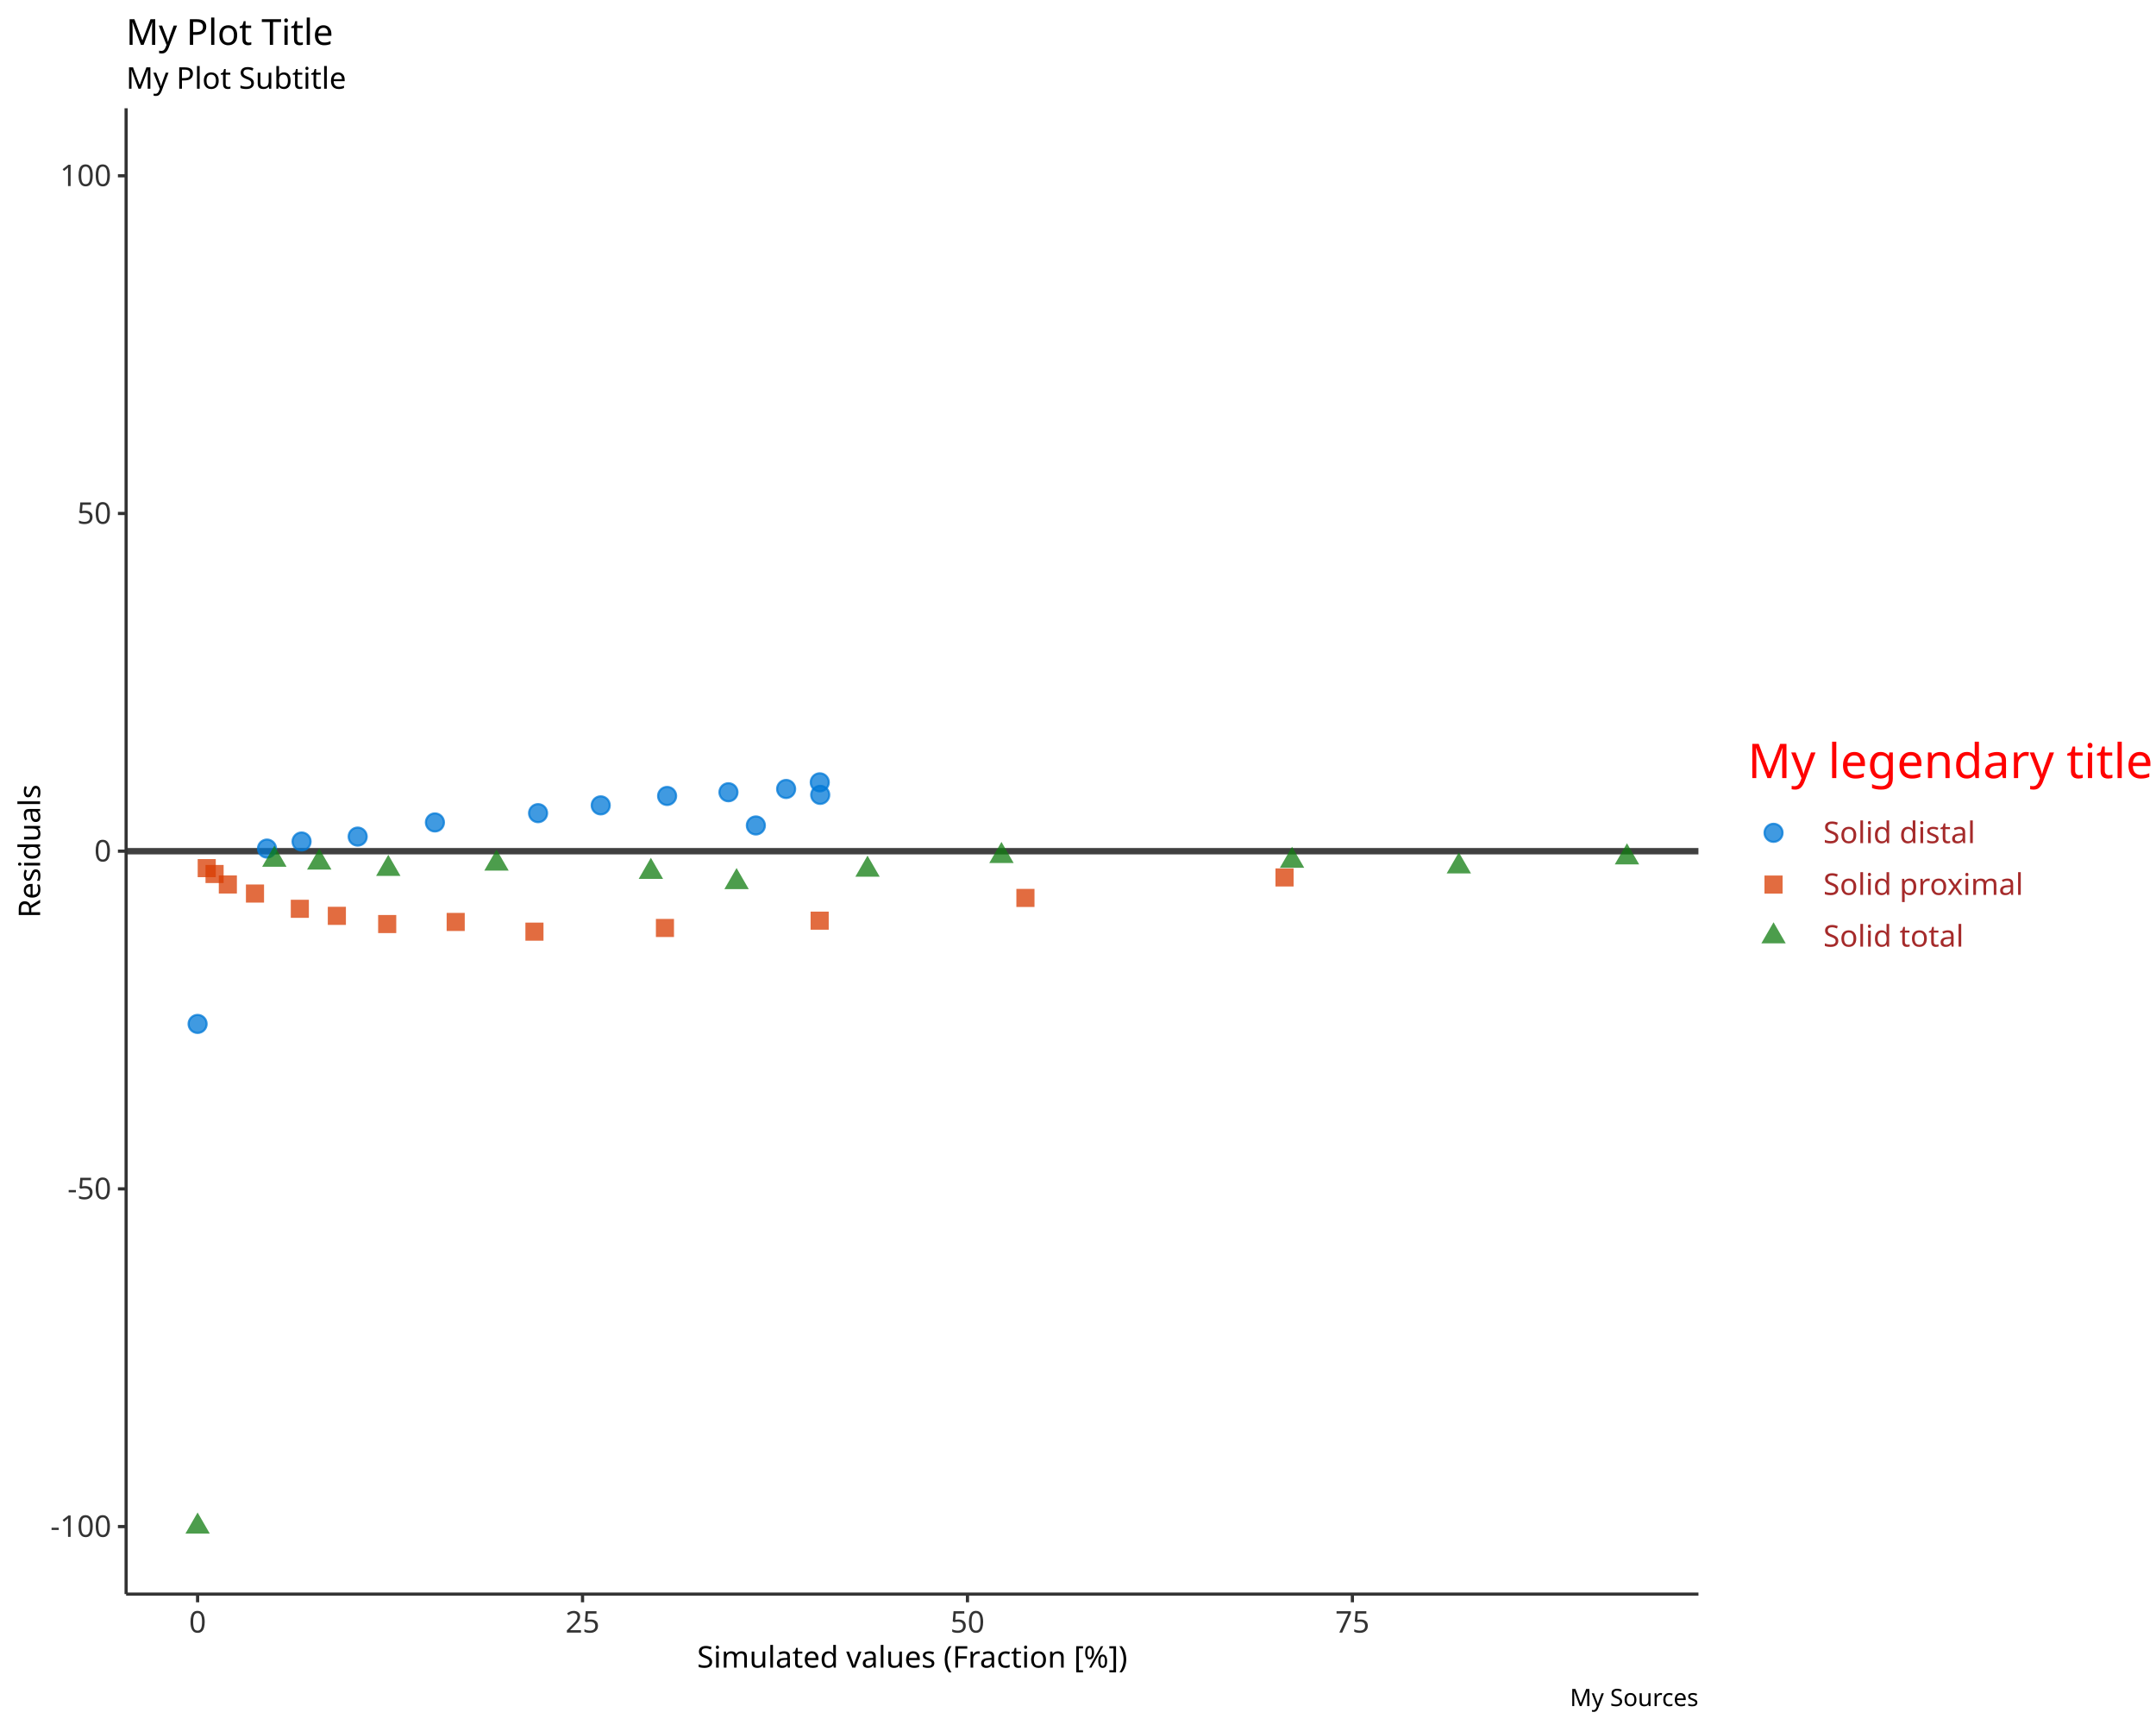
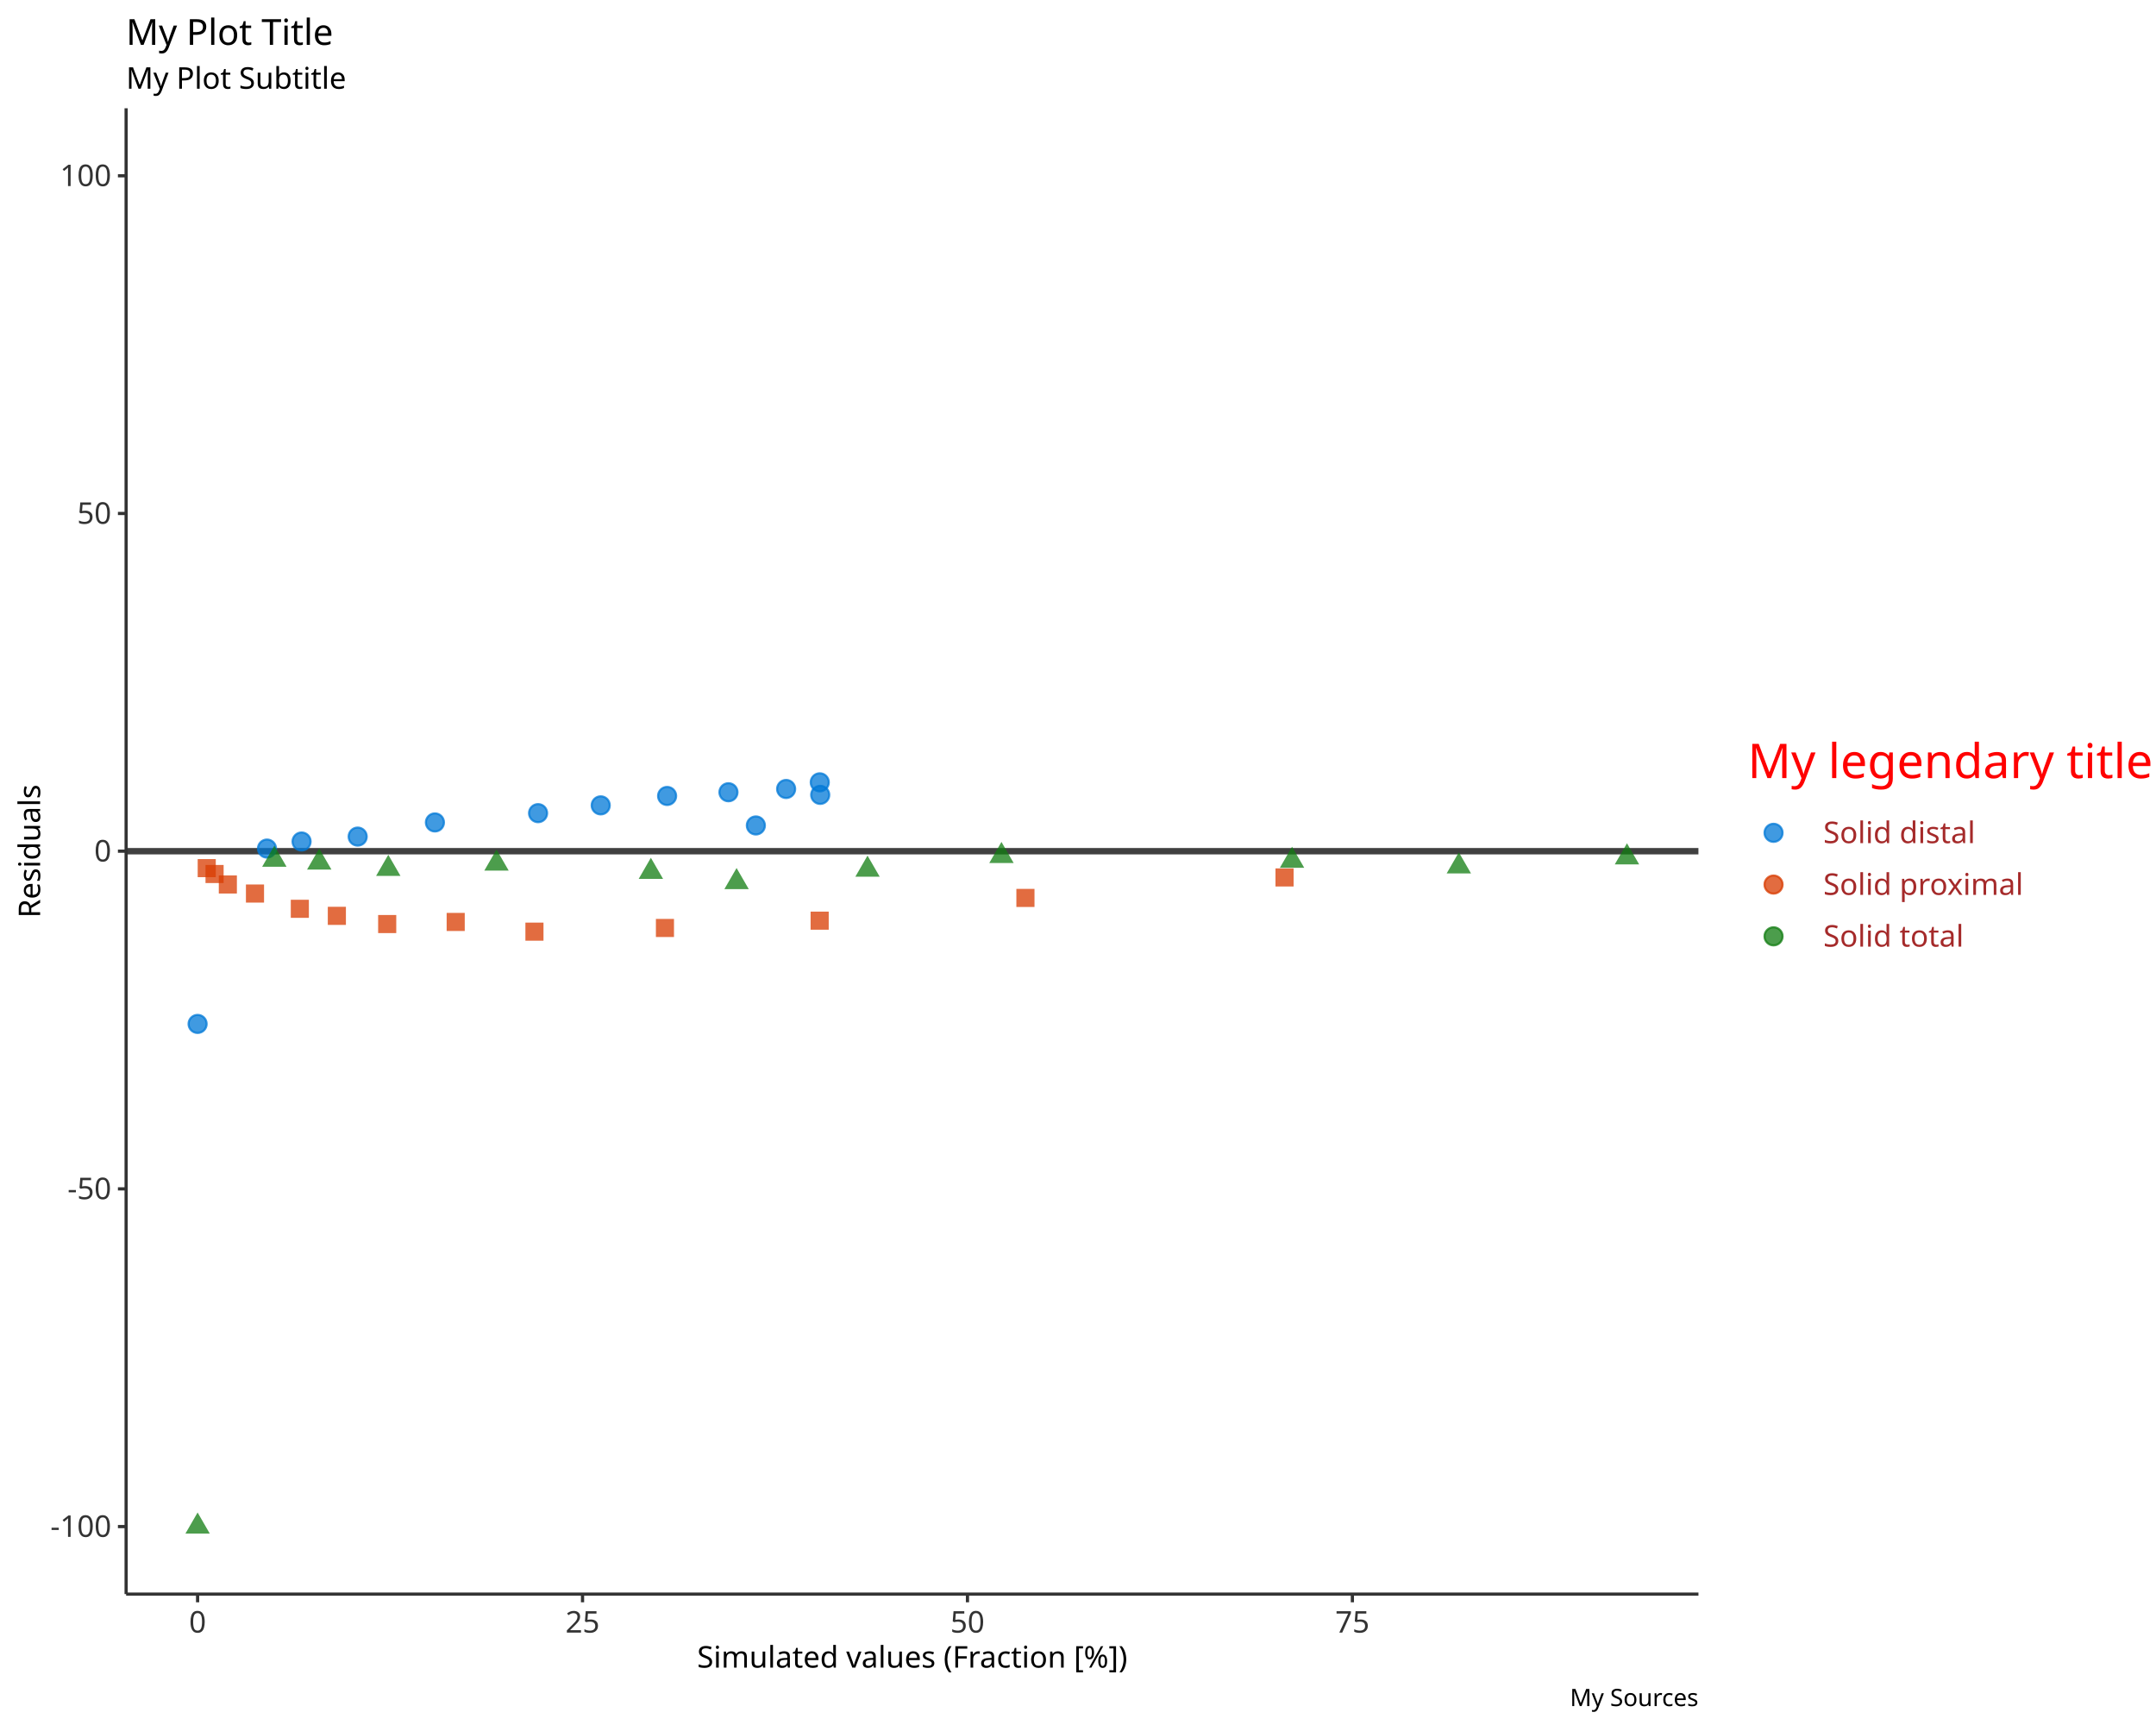
<svg xmlns="http://www.w3.org/2000/svg" class="svglite" data-engine-version="2.0" width="720.00pt" height="576.00pt" viewBox="0 0 720.00 576.00">
  <defs>
    <style type="text/css">
    .svglite line, .svglite polyline, .svglite polygon, .svglite path, .svglite rect, .svglite circle {
      fill: none;
      stroke: #000000;
      stroke-linecap: round;
      stroke-linejoin: round;
      stroke-miterlimit: 10.00;
    }
  </style>
  </defs>
  <rect width="100%" height="100%" style="stroke: none; fill: #FFFFFF;" />
  <defs>
    <clipPath id="cpMC4wMHw3MjAuMDB8MC4wMHw1NzYuMDA=">
      <rect x="0.00" y="0.00" width="720.00" height="576.00" />
    </clipPath>
  </defs>
  <g clip-path="url(#cpMC4wMHw3MjAuMDB8MC4wMHw1NzYuMDA=)">
    <rect x="0.00" y="0.00" width="720.00" height="576.00" style="stroke-width: 1.07; stroke: none; fill: #FFFFFF;" />
  </g>
  <defs>
    <clipPath id="cpNDIuMTJ8NTY3LjIwfDM2LjE1fDUzMi4yOQ==">
      <rect x="42.12" y="36.15" width="525.07" height="496.14" />
    </clipPath>
  </defs>
  <g clip-path="url(#cpNDIuMTJ8NTY3LjIwfDM2LjE1fDUzMi4yOQ==)">
    <rect x="42.12" y="36.15" width="525.07" height="496.14" style="stroke-width: 1.07; stroke: none; fill: #FFFFFF;" />
  </g>
  <g clip-path="url(#cpMC4wMHw3MjAuMDB8MC4wMHw1NzYuMDA=)">
</g>
  <g clip-path="url(#cpNDIuMTJ8NTY3LjIwfDM2LjE1fDUzMi4yOQ==)">
</g>
  <g clip-path="url(#cpMC4wMHw3MjAuMDB8MC4wMHw1NzYuMDA=)">
</g>
  <g clip-path="url(#cpNDIuMTJ8NTY3LjIwfDM2LjE1fDUzMi4yOQ==)">
</g>
  <g clip-path="url(#cpMC4wMHw3MjAuMDB8MC4wMHw1NzYuMDA=)">
</g>
  <g clip-path="url(#cpNDIuMTJ8NTY3LjIwfDM2LjE1fDUzMi4yOQ==)">
</g>
  <g clip-path="url(#cpMC4wMHw3MjAuMDB8MC4wMHw1NzYuMDA=)">
</g>
  <g clip-path="url(#cpNDIuMTJ8NTY3LjIwfDM2LjE1fDUzMi4yOQ==)">
</g>
  <g clip-path="url(#cpMC4wMHw3MjAuMDB8MC4wMHw1NzYuMDA=)">
</g>
  <g clip-path="url(#cpNDIuMTJ8NTY3LjIwfDM2LjE1fDUzMi4yOQ==)">
</g>
  <g clip-path="url(#cpMC4wMHw3MjAuMDB8MC4wMHw1NzYuMDA=)">
</g>
  <g clip-path="url(#cpNDIuMTJ8NTY3LjIwfDM2LjE1fDUzMi4yOQ==)">
</g>
  <g clip-path="url(#cpMC4wMHw3MjAuMDB8MC4wMHw1NzYuMDA=)">
</g>
  <g clip-path="url(#cpNDIuMTJ8NTY3LjIwfDM2LjE1fDUzMi4yOQ==)">
</g>
  <g clip-path="url(#cpMC4wMHw3MjAuMDB8MC4wMHw1NzYuMDA=)">
</g>
  <g clip-path="url(#cpNDIuMTJ8NTY3LjIwfDM2LjE1fDUzMi4yOQ==)">
</g>
  <g clip-path="url(#cpMC4wMHw3MjAuMDB8MC4wMHw1NzYuMDA=)">
</g>
  <g clip-path="url(#cpNDIuMTJ8NTY3LjIwfDM2LjE1fDUzMi4yOQ==)">
</g>
  <g clip-path="url(#cpMC4wMHw3MjAuMDB8MC4wMHw1NzYuMDA=)">
</g>
  <g clip-path="url(#cpNDIuMTJ8NTY3LjIwfDM2LjE1fDUzMi4yOQ==)">
</g>
  <g clip-path="url(#cpMC4wMHw3MjAuMDB8MC4wMHw1NzYuMDA=)">
</g>
  <g clip-path="url(#cpNDIuMTJ8NTY3LjIwfDM2LjE1fDUzMi4yOQ==)">
</g>
  <g clip-path="url(#cpMC4wMHw3MjAuMDB8MC4wMHw1NzYuMDA=)">
</g>
  <g clip-path="url(#cpNDIuMTJ8NTY3LjIwfDM2LjE1fDUzMi4yOQ==)">
</g>
  <g clip-path="url(#cpMC4wMHw3MjAuMDB8MC4wMHw1NzYuMDA=)">
</g>
  <g clip-path="url(#cpNDIuMTJ8NTY3LjIwfDM2LjE1fDUzMi4yOQ==)">
</g>
  <g clip-path="url(#cpMC4wMHw3MjAuMDB8MC4wMHw1NzYuMDA=)">
</g>
  <g clip-path="url(#cpNDIuMTJ8NTY3LjIwfDM2LjE1fDUzMi4yOQ==)">
</g>
  <g clip-path="url(#cpMC4wMHw3MjAuMDB8MC4wMHw1NzYuMDA=)">
</g>
  <g clip-path="url(#cpNDIuMTJ8NTY3LjIwfDM2LjE1fDUzMi4yOQ==)">
</g>
  <g clip-path="url(#cpMC4wMHw3MjAuMDB8MC4wMHw1NzYuMDA=)">
</g>
  <g clip-path="url(#cpNDIuMTJ8NTY3LjIwfDM2LjE1fDUzMi4yOQ==)">
    <line x1="42.12" y1="284.22" x2="567.20" y2="284.22" style="stroke-width: 2.13; stroke: #000000; stroke-opacity: 0.75; stroke-linecap: butt;" />
    <circle cx="65.99" cy="341.90" r="3.02" style="stroke-width: 0.71; stroke: #0078D7; stroke-opacity: 0.75; fill: #0078D7; fill-opacity: 0.75;" />
    <circle cx="252.42" cy="275.63" r="3.02" style="stroke-width: 0.71; stroke: #0078D7; stroke-opacity: 0.75; fill: #0078D7; fill-opacity: 0.75;" />
    <circle cx="273.91" cy="265.42" r="3.02" style="stroke-width: 0.71; stroke: #0078D7; stroke-opacity: 0.75; fill: #0078D7; fill-opacity: 0.75;" />
    <circle cx="273.76" cy="261.23" r="3.02" style="stroke-width: 0.71; stroke: #0078D7; stroke-opacity: 0.75; fill: #0078D7; fill-opacity: 0.75;" />
    <circle cx="262.53" cy="263.45" r="3.02" style="stroke-width: 0.71; stroke: #0078D7; stroke-opacity: 0.75; fill: #0078D7; fill-opacity: 0.75;" />
    <circle cx="243.27" cy="264.54" r="3.02" style="stroke-width: 0.71; stroke: #0078D7; stroke-opacity: 0.75; fill: #0078D7; fill-opacity: 0.75;" />
    <circle cx="222.78" cy="265.78" r="3.02" style="stroke-width: 0.71; stroke: #0078D7; stroke-opacity: 0.75; fill: #0078D7; fill-opacity: 0.75;" />
    <circle cx="200.61" cy="268.92" r="3.02" style="stroke-width: 0.71; stroke: #0078D7; stroke-opacity: 0.75; fill: #0078D7; fill-opacity: 0.75;" />
    <circle cx="179.69" cy="271.52" r="3.02" style="stroke-width: 0.71; stroke: #0078D7; stroke-opacity: 0.75; fill: #0078D7; fill-opacity: 0.75;" />
    <circle cx="145.24" cy="274.62" r="3.02" style="stroke-width: 0.71; stroke: #0078D7; stroke-opacity: 0.75; fill: #0078D7; fill-opacity: 0.75;" />
    <circle cx="119.45" cy="279.35" r="3.02" style="stroke-width: 0.71; stroke: #0078D7; stroke-opacity: 0.75; fill: #0078D7; fill-opacity: 0.75;" />
    <circle cx="100.71" cy="280.99" r="3.02" style="stroke-width: 0.71; stroke: #0078D7; stroke-opacity: 0.75; fill: #0078D7; fill-opacity: 0.75;" />
    <circle cx="89.16" cy="283.35" r="3.02" style="stroke-width: 0.71; stroke: #0078D7; stroke-opacity: 0.75; fill: #0078D7; fill-opacity: 0.75;" />
    <polygon points="425.95,296.01 432.00,296.01 432.00,289.97 425.95,289.97 " style="stroke-width: 0.71; stroke: none; fill: #D83B01; fill-opacity: 0.75;" />
    <polygon points="339.42,302.85 345.47,302.85 345.47,296.81 339.42,296.81 " style="stroke-width: 0.71; stroke: none; fill: #D83B01; fill-opacity: 0.75;" />
    <polygon points="270.70,310.44 276.75,310.44 276.75,304.40 270.70,304.40 " style="stroke-width: 0.71; stroke: none; fill: #D83B01; fill-opacity: 0.75;" />
    <polygon points="219.04,312.88 225.08,312.88 225.08,306.84 219.04,306.84 " style="stroke-width: 0.71; stroke: none; fill: #D83B01; fill-opacity: 0.75;" />
    <polygon points="175.46,314.11 181.50,314.11 181.50,308.07 175.46,308.07 " style="stroke-width: 0.71; stroke: none; fill: #D83B01; fill-opacity: 0.75;" />
    <polygon points="149.16,310.87 155.20,310.87 155.20,304.83 149.16,304.83 " style="stroke-width: 0.71; stroke: none; fill: #D83B01; fill-opacity: 0.75;" />
    <polygon points="126.28,311.57 132.33,311.57 132.33,305.53 126.28,305.53 " style="stroke-width: 0.71; stroke: none; fill: #D83B01; fill-opacity: 0.75;" />
    <polygon points="109.47,308.84 115.52,308.84 115.52,302.79 109.47,302.79 " style="stroke-width: 0.71; stroke: none; fill: #D83B01; fill-opacity: 0.75;" />
    <polygon points="97.11,306.48 103.15,306.48 103.15,300.44 97.11,300.44 " style="stroke-width: 0.71; stroke: none; fill: #D83B01; fill-opacity: 0.75;" />
    <polygon points="82.13,301.39 88.18,301.39 88.18,295.34 82.13,295.34 " style="stroke-width: 0.71; stroke: none; fill: #D83B01; fill-opacity: 0.75;" />
    <polygon points="73.07,298.36 79.11,298.36 79.11,292.32 73.07,292.32 " style="stroke-width: 0.71; stroke: none; fill: #D83B01; fill-opacity: 0.75;" />
    <polygon points="68.63,294.86 74.68,294.86 74.68,288.82 68.63,288.82 " style="stroke-width: 0.71; stroke: none; fill: #D83B01; fill-opacity: 0.75;" />
    <polygon points="66.02,292.90 72.06,292.90 72.06,286.86 66.02,286.86 " style="stroke-width: 0.71; stroke: none; fill: #D83B01; fill-opacity: 0.75;" />
    <polygon points="65.99,505.04 70.06,512.09 61.92,512.09 " style="stroke-width: 0.71; stroke: none; fill: #107C10; fill-opacity: 0.75;" />
    <polygon points="543.33,281.58 547.40,288.63 539.26,288.63 " style="stroke-width: 0.71; stroke: none; fill: #107C10; fill-opacity: 0.75;" />
    <polygon points="487.18,284.60 491.25,291.65 483.11,291.65 " style="stroke-width: 0.71; stroke: none; fill: #107C10; fill-opacity: 0.75;" />
    <polygon points="431.48,282.72 435.55,289.77 427.41,289.77 " style="stroke-width: 0.71; stroke: none; fill: #107C10; fill-opacity: 0.75;" />
    <polygon points="334.44,281.12 338.51,288.17 330.37,288.17 " style="stroke-width: 0.71; stroke: none; fill: #107C10; fill-opacity: 0.75;" />
    <polygon points="289.71,285.70 293.78,292.75 285.64,292.75 " style="stroke-width: 0.71; stroke: none; fill: #107C10; fill-opacity: 0.75;" />
    <polygon points="245.98,289.84 250.05,296.89 241.91,296.89 " style="stroke-width: 0.71; stroke: none; fill: #107C10; fill-opacity: 0.75;" />
    <polygon points="217.36,286.42 221.43,293.47 213.29,293.47 " style="stroke-width: 0.71; stroke: none; fill: #107C10; fill-opacity: 0.75;" />
    <polygon points="165.81,283.66 169.88,290.71 161.74,290.71 " style="stroke-width: 0.71; stroke: none; fill: #107C10; fill-opacity: 0.75;" />
    <polygon points="129.67,285.42 133.74,292.47 125.60,292.47 " style="stroke-width: 0.71; stroke: none; fill: #107C10; fill-opacity: 0.75;" />
    <polygon points="106.61,283.31 110.68,290.36 102.54,290.36 " style="stroke-width: 0.71; stroke: none; fill: #107C10; fill-opacity: 0.75;" />
    <polygon points="91.62,282.37 95.69,289.42 87.55,289.42 " style="stroke-width: 0.71; stroke: none; fill: #107C10; fill-opacity: 0.75;" />
  </g>
  <g clip-path="url(#cpMC4wMHw3MjAuMDB8MC4wMHw1NzYuMDA=)">
    <polyline points="42.12,532.29 42.12,36.15 " style="stroke-width: 1.07; stroke: #333333; stroke-linecap: butt;" />
    <text x="37.19" y="513.18" text-anchor="end" style="font-size: 10.00px; fill: #333333; font-family: sans;" textLength="20.02px" lengthAdjust="spacingAndGlyphs">-100</text>
    <text x="37.19" y="400.42" text-anchor="end" style="font-size: 10.00px; fill: #333333; font-family: sans;" textLength="14.45px" lengthAdjust="spacingAndGlyphs">-50</text>
    <text x="37.19" y="287.66" text-anchor="end" style="font-size: 10.00px; fill: #333333; font-family: sans;" textLength="5.56px" lengthAdjust="spacingAndGlyphs">0</text>
    <text x="37.19" y="174.90" text-anchor="end" style="font-size: 10.00px; fill: #333333; font-family: sans;" textLength="11.12px" lengthAdjust="spacingAndGlyphs">50</text>
    <text x="37.19" y="62.14" text-anchor="end" style="font-size: 10.00px; fill: #333333; font-family: sans;" textLength="16.69px" lengthAdjust="spacingAndGlyphs">100</text>
    <polyline points="39.38,509.74 42.12,509.74 " style="stroke-width: 1.07; stroke: #333333; stroke-linecap: butt;" />
    <polyline points="39.38,396.98 42.12,396.98 " style="stroke-width: 1.07; stroke: #333333; stroke-linecap: butt;" />
    <polyline points="39.38,284.22 42.12,284.22 " style="stroke-width: 1.07; stroke: #333333; stroke-linecap: butt;" />
    <polyline points="39.38,171.46 42.12,171.46 " style="stroke-width: 1.07; stroke: #333333; stroke-linecap: butt;" />
    <polyline points="39.38,58.70 42.12,58.70 " style="stroke-width: 1.07; stroke: #333333; stroke-linecap: butt;" />
    <polyline points="42.12,532.29 567.20,532.29 " style="stroke-width: 1.07; stroke: #333333; stroke-linecap: butt;" />
    <polyline points="65.99,535.03 65.99,532.29 " style="stroke-width: 1.07; stroke: #333333; stroke-linecap: butt;" />
    <polyline points="194.54,535.03 194.54,532.29 " style="stroke-width: 1.07; stroke: #333333; stroke-linecap: butt;" />
    <polyline points="323.09,535.03 323.09,532.29 " style="stroke-width: 1.07; stroke: #333333; stroke-linecap: butt;" />
    <polyline points="451.63,535.03 451.63,532.29 " style="stroke-width: 1.07; stroke: #333333; stroke-linecap: butt;" />
    <text x="65.99" y="545.14" text-anchor="middle" style="font-size: 10.00px; fill: #333333; font-family: sans;" textLength="5.56px" lengthAdjust="spacingAndGlyphs">0</text>
    <text x="194.54" y="545.14" text-anchor="middle" style="font-size: 10.00px; fill: #333333; font-family: sans;" textLength="11.12px" lengthAdjust="spacingAndGlyphs">25</text>
    <text x="323.09" y="545.14" text-anchor="middle" style="font-size: 10.00px; fill: #333333; font-family: sans;" textLength="11.12px" lengthAdjust="spacingAndGlyphs">50</text>
    <text x="451.63" y="545.14" text-anchor="middle" style="font-size: 10.00px; fill: #333333; font-family: sans;" textLength="11.12px" lengthAdjust="spacingAndGlyphs">75</text>
    <text x="304.66" y="556.84" text-anchor="middle" style="font-size: 10.00px; font-family: sans;" textLength="138.95px" lengthAdjust="spacingAndGlyphs">Simulated values (Fraction [%])</text>
    <text transform="translate(13.40,284.22) rotate(-90)" text-anchor="middle" style="font-size: 10.00px; font-family: sans;" textLength="43.92px" lengthAdjust="spacingAndGlyphs">Residuals</text>
    <rect x="578.16" y="241.67" width="136.36" height="85.10" style="stroke-width: 1.07; stroke: none; fill: #FFFFFF;" />
    <text x="583.64" y="259.82" style="font-size: 16.00px; fill: #FF0000; font-family: sans;" textLength="125.40px" lengthAdjust="spacingAndGlyphs">My legendary title</text>
    <rect x="583.64" y="269.45" width="17.28" height="17.28" style="stroke-width: 1.07; stroke: none; fill: #FFFFFF;" />
    <circle cx="592.28" cy="278.09" r="3.02" style="stroke-width: 0.71; stroke: #0078D7; stroke-opacity: 0.75; fill: #0078D7; fill-opacity: 0.75;" />
    <rect x="583.64" y="286.73" width="17.28" height="17.28" style="stroke-width: 1.07; stroke: none; fill: #FFFFFF;" />
-     <polygon points="589.25,298.39 595.30,298.39 595.30,292.35 589.25,292.35 " style="stroke-width: 0.71; stroke: none; fill: #D83B01; fill-opacity: 0.75;" />
+     <circle cx="592.28" cy="295.37" r="3.02" style="stroke-width: 0.71; stroke: #D83B01; stroke-opacity: 0.75; fill: #D83B01; fill-opacity: 0.75;" />
    <rect x="583.64" y="304.01" width="17.28" height="17.28" style="stroke-width: 1.07; stroke: none; fill: #FFFFFF;" />
-     <polygon points="592.28,307.95 596.35,315.00 588.21,315.00 " style="stroke-width: 0.71; stroke: none; fill: #107C10; fill-opacity: 0.75;" />
+     <circle cx="592.28" cy="312.65" r="3.02" style="stroke-width: 0.71; stroke: #107C10; stroke-opacity: 0.75; fill: #107C10; fill-opacity: 0.75;" />
    <text x="608.89" y="281.53" style="font-size: 10.00px; fill: #A52A2A; font-family: sans;" textLength="48.36px" lengthAdjust="spacingAndGlyphs">Solid distal</text>
    <text x="608.89" y="298.81" style="font-size: 10.00px; fill: #A52A2A; font-family: sans;" textLength="62.81px" lengthAdjust="spacingAndGlyphs">Solid proximal</text>
    <text x="608.89" y="316.09" style="font-size: 10.00px; fill: #A52A2A; font-family: sans;" textLength="43.91px" lengthAdjust="spacingAndGlyphs">Solid total</text>
    <text x="42.12" y="29.63" style="font-size: 10.00px; font-family: sans;" textLength="69.48px" lengthAdjust="spacingAndGlyphs">My Plot Subtitle</text>
    <text x="42.12" y="14.98" style="font-size: 12.00px; font-family: sans;" textLength="66.02px" lengthAdjust="spacingAndGlyphs">My Plot Title</text>
    <text x="567.20" y="569.69" text-anchor="end" style="font-size: 8.00px; font-family: sans;" textLength="42.25px" lengthAdjust="spacingAndGlyphs">My Sources</text>
  </g>
</svg>
